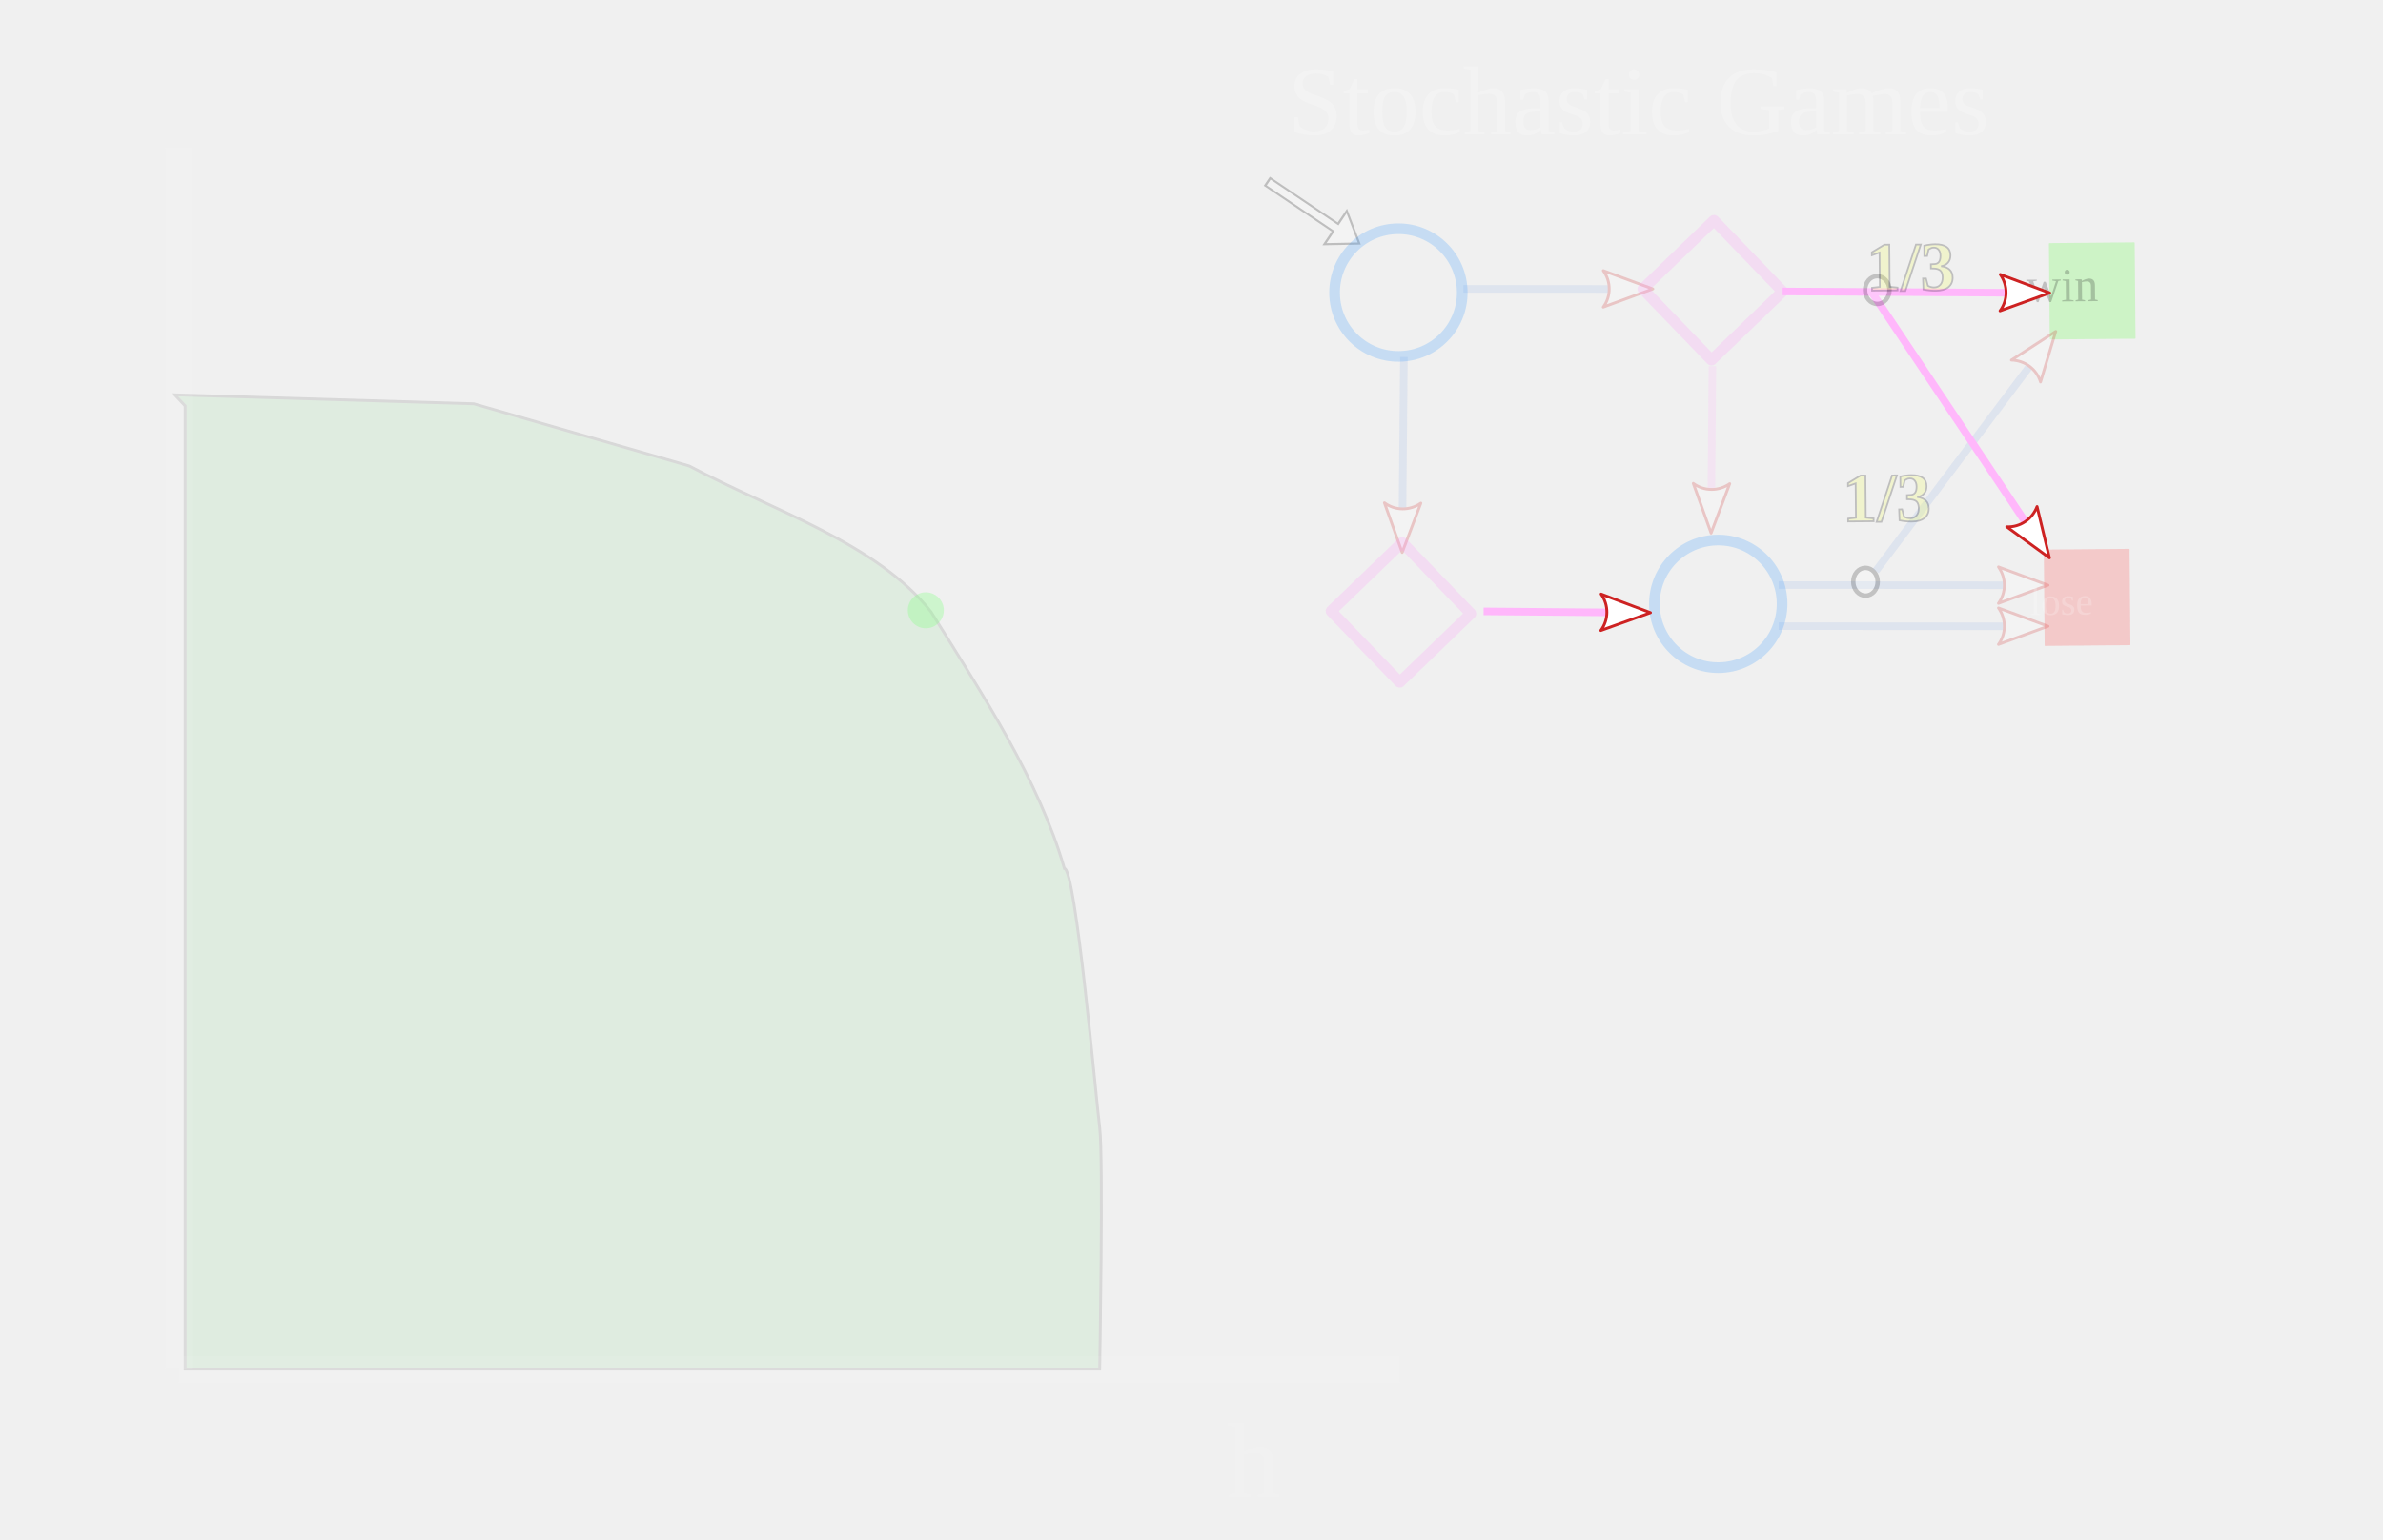
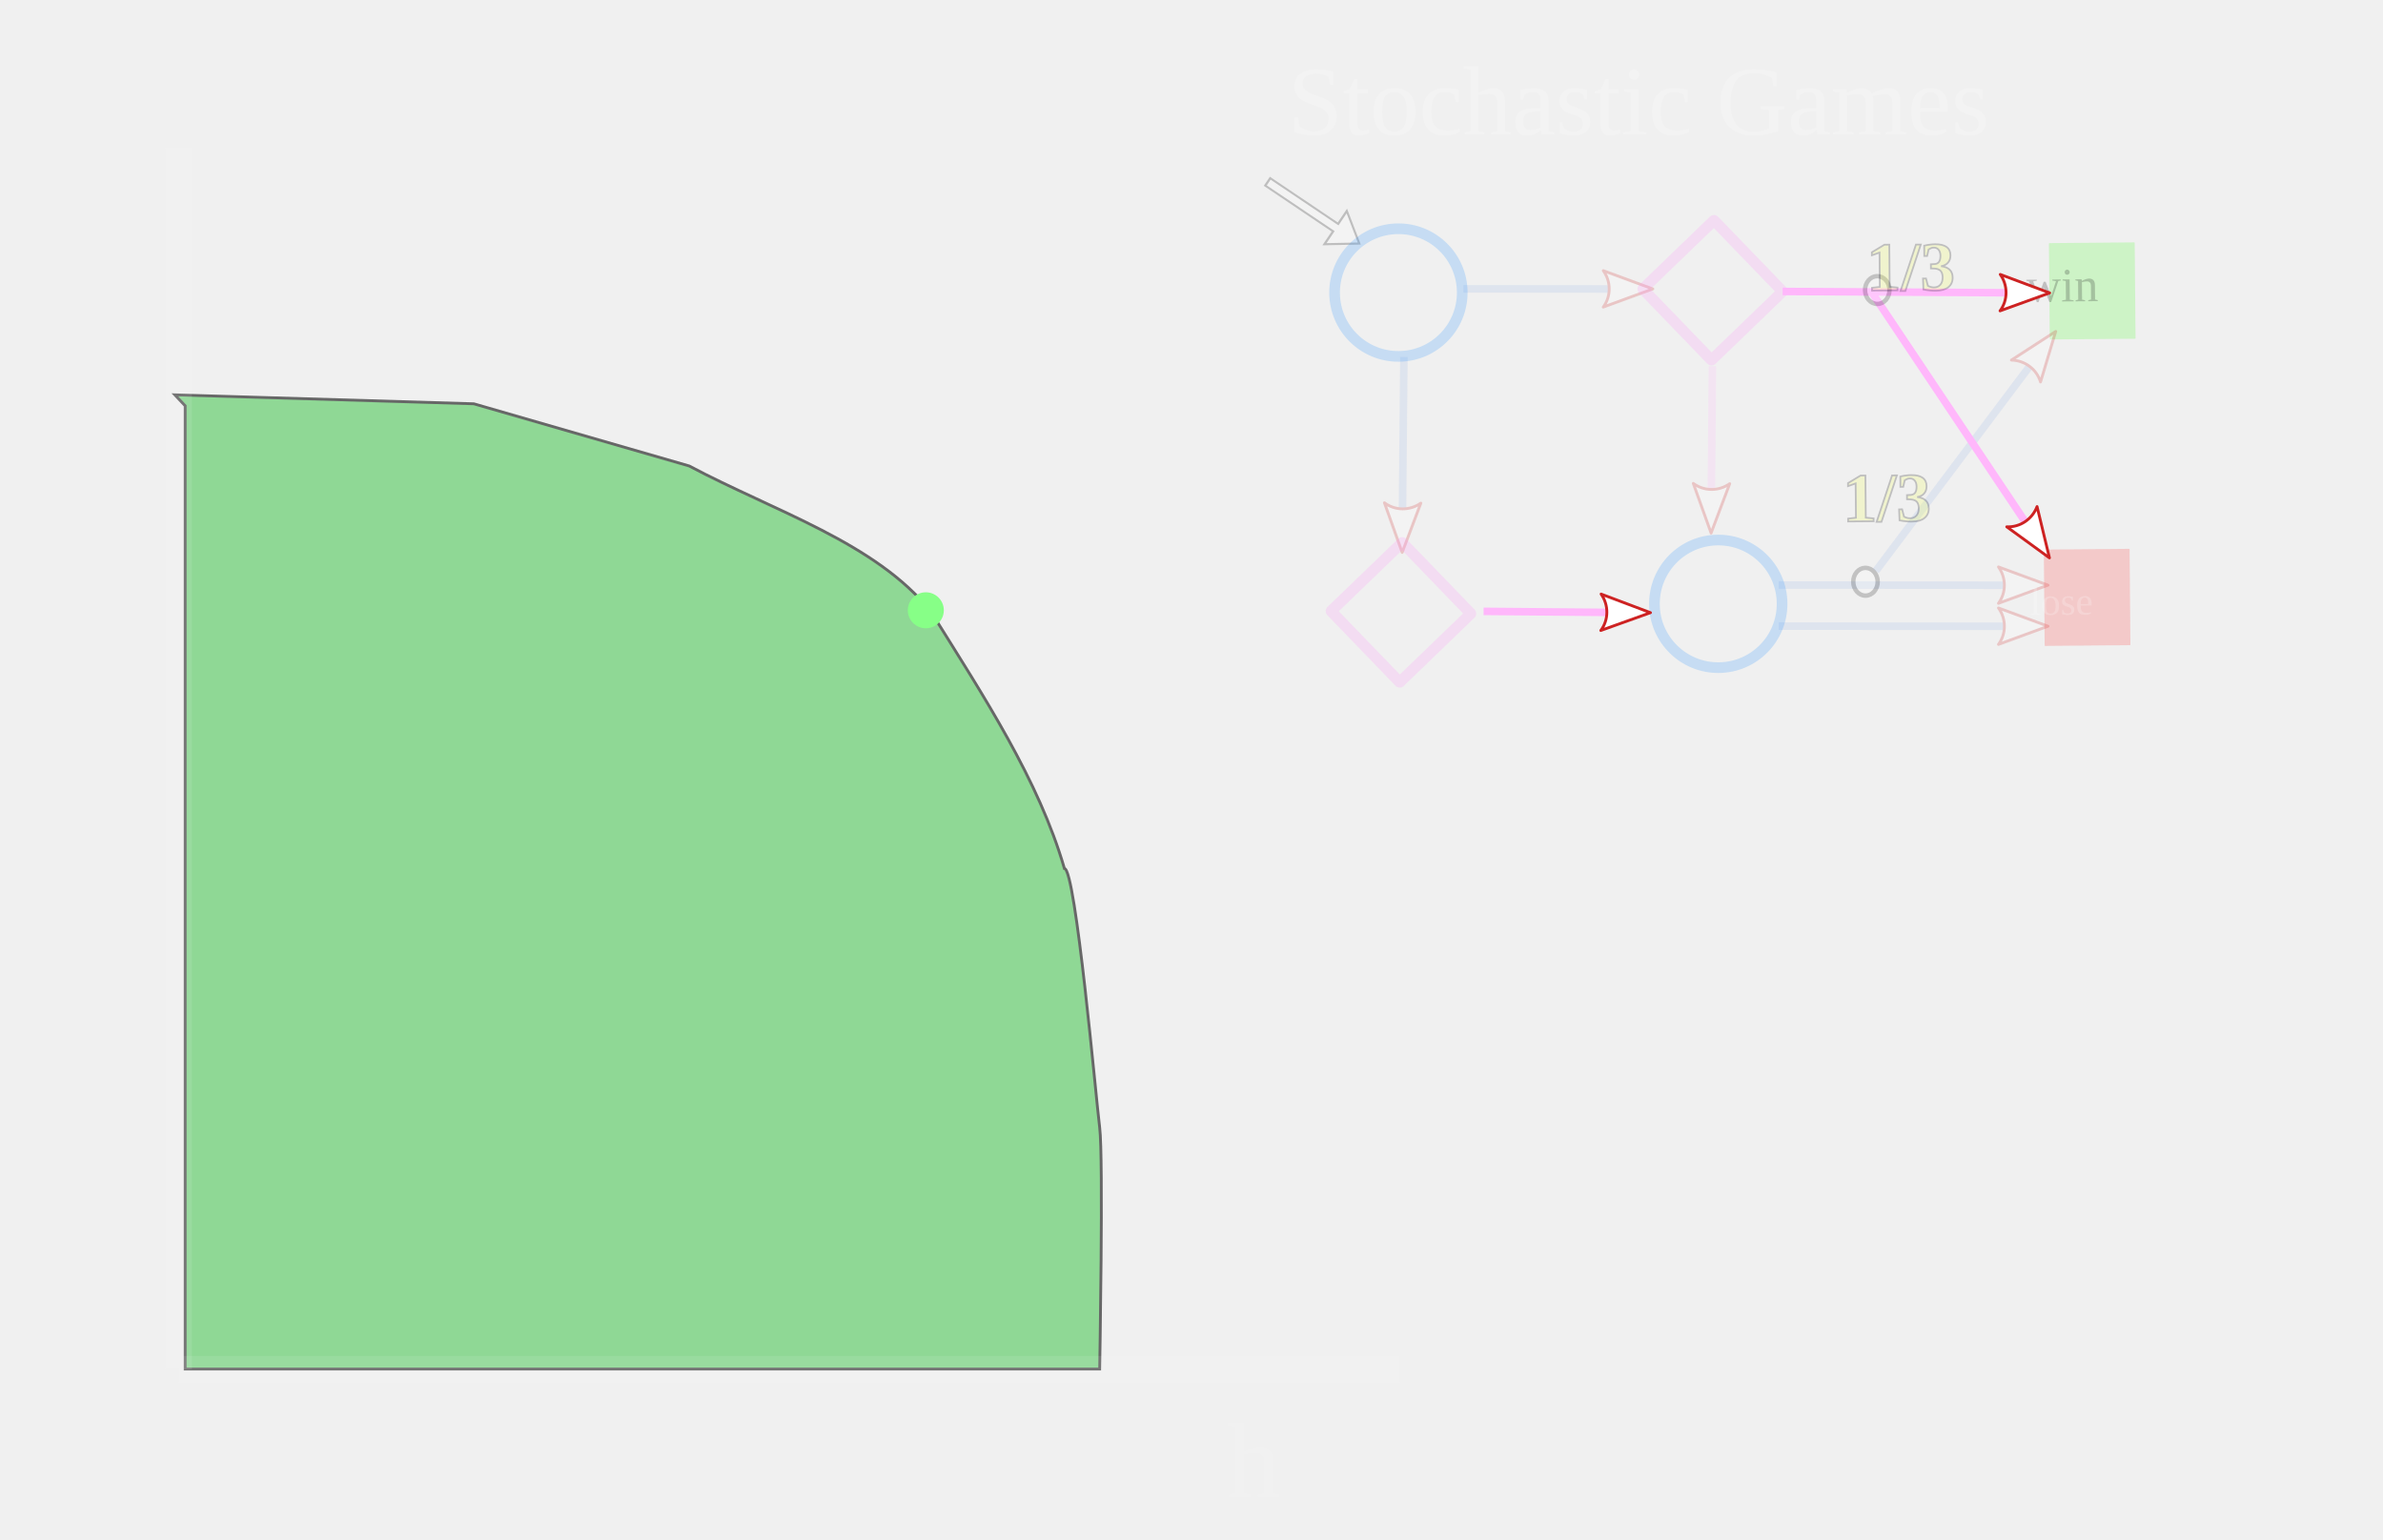
<svg xmlns="http://www.w3.org/2000/svg" width="844.607" height="545.63" viewBox="0 0 223.469 144.365" version="1.1" id="svg211">
  <defs id="defs208">
    <marker style="overflow:visible;" id="Arrow2Lend" refX="0.0" refY="0.0" orient="auto">
      <path transform="scale(1.1) rotate(180) translate(1,0)" d="M 8.719,4.034 L -2.207,0.016 L 8.719,-4.002 C 6.973,-1.63 6.983,1.616 8.719,4.034 z " style="fill-rule:evenodd;fill:context-stroke;stroke-width:0.625;stroke-linejoin:round;" id="path42699" />
    </marker>
    <marker style="overflow:visible" id="marker62969" refX="0.0" refY="0.0" orient="auto">
      <path transform="scale(0.8) translate(-6,0)" style="fill-rule:evenodd;fill:context-fill;stroke:context-stroke;stroke-width:1.0pt" d="M 5.77,0.0 L -2.88,5.0 L -2.88,-5.0 L 5.77,0.0 z " id="path62967" />
    </marker>
    <marker style="overflow:visible" id="marker62959" refX="0.0" refY="0.0" orient="auto">
      <path transform="scale(0.8) translate(12.5,0)" style="fill-rule:evenodd;fill:context-stroke;stroke:context-stroke;stroke-width:1.0pt" d="M 0.0,0.0 L 5.0,-5.0 L -12.5,0.0 L 5.0,5.0 L 0.0,0.0 z " id="path17092" />
    </marker>
    <marker style="overflow:visible" id="TriangleOutL" refX="0" refY="0" orient="auto">
      <path transform="scale(0.8)" style="fill:context-stroke;fill-rule:evenodd;stroke:context-stroke;stroke-width:1pt" d="M 5.77,0 -2.88,5 V -5 Z" id="path17234" />
    </marker>
    <marker style="overflow:visible" id="EmptyTriangleOutL" refX="0" refY="0" orient="auto">
      <path transform="matrix(0.8,0,0,0.8,-4.8,0)" style="fill:context-fill;fill-rule:evenodd;stroke:context-stroke;stroke-width:1pt" d="M 5.77,0 -2.88,5 V -5 Z" id="path17252" />
    </marker>
    <marker orient="auto" refY="0" refX="0" id="Arrow1Send" style="overflow:visible">
      <path id="path1590" d="M 0,0 5,-5 -12.5,0 5,5 Z" style="fill:#484d49;fill-opacity:0.457;fill-rule:evenodd;stroke:#484d49;stroke-width:1pt;stroke-opacity:0.457" transform="matrix(-0.2,0,0,-0.2,-1.2,0)" />
    </marker>
    <marker orient="auto" refY="0" refX="0" id="Arrow1Mend" style="overflow:visible">
      <path id="path1584" d="M 0,0 5,-5 -12.5,0 5,5 Z" style="fill:#000000;fill-opacity:1;fill-rule:evenodd;stroke:#000000;stroke-width:1pt;stroke-opacity:1" transform="matrix(-0.4,0,0,-0.4,-4,0)" />
    </marker>
    <marker orient="auto" refY="0" refX="0" id="Arrow1Lstart" style="overflow:visible">
      <path id="path1575" d="M 0,0 5,-5 -12.5,0 5,5 Z" style="fill:#000000;fill-opacity:1;fill-rule:evenodd;stroke:#000000;stroke-width:1pt;stroke-opacity:1" transform="matrix(0.8,0,0,0.8,10,0)" />
    </marker>
    <style type="text/css" id="current-color-scheme">
      .ColorScheme-Text {
        color:#4d4d4d;
      }
      </style>
    <marker style="overflow:visible" id="TriangleOutL-7" refX="0" refY="0" orient="auto">
      <path transform="scale(0.8)" style="fill:context-stroke;fill-rule:evenodd;stroke:context-stroke;stroke-width:1pt" d="M 5.77,0 -2.88,5 V -5 Z" id="path17234-6" />
    </marker>
    <marker style="overflow:visible" id="TriangleOutL-6" refX="0" refY="0" orient="auto">
      <path transform="scale(0.8)" style="fill:context-stroke;fill-rule:evenodd;stroke:context-stroke;stroke-width:1pt" d="M 5.77,0 -2.88,5 V -5 Z" id="path17234-2" />
    </marker>
    <marker style="overflow:visible" refX="0" refY="0" orient="auto" id="marker1553495298216058387">
      <path transform="scale(-0.6)" d="M 8.719,4.034 -2.207,0.016 8.719,-4.002 c -1.745,2.372 -1.735,5.617 -6e-7,8.035 z" style="fill:#ffffff;fill-opacity:1;fill-rule:evenodd;stroke:#cd2222;stroke-width:0.625;stroke-linejoin:round;stroke-opacity:1" id="path4726" />
    </marker>
    <marker style="overflow:visible" refX="0" refY="0" orient="auto" id="marker1553417629703916899">
      <path transform="scale(-0.6)" d="M 8.719,4.034 -2.207,0.016 8.719,-4.002 c -1.745,2.372 -1.735,5.617 -6e-7,8.035 z" style="fill:#ffffff;fill-opacity:1;fill-rule:evenodd;stroke:#cd2222;stroke-width:0.625;stroke-linejoin:round;stroke-opacity:1" id="path4732" />
    </marker>
    <marker style="overflow:visible" refX="0" refY="0" orient="auto" id="marker1553417629703916899-7">
      <path transform="scale(-0.6)" d="M 8.719,4.034 -2.207,0.016 8.719,-4.002 c -1.745,2.372 -1.735,5.617 -6e-7,8.035 z" style="fill:#ffffff;fill-opacity:1;fill-rule:evenodd;stroke:#cd2222;stroke-width:0.625;stroke-linejoin:round;stroke-opacity:1" id="path4732-2" />
    </marker>
    <marker style="overflow:visible" refX="0" refY="0" orient="auto" id="marker15539562149766756378">
      <path transform="scale(-0.6)" d="M 8.719,4.034 -2.207,0.016 8.719,-4.002 c -1.745,2.372 -1.735,5.617 -6e-7,8.035 z" style="fill:#ffffff;fill-opacity:1;fill-rule:evenodd;stroke:#cd2222;stroke-width:0.625;stroke-linejoin:round;stroke-opacity:1" id="path4735" />
    </marker>
    <marker style="overflow:visible" refX="0" refY="0" orient="auto" id="marker1553506919828493227">
      <path transform="scale(-0.6)" d="M 8.719,4.034 -2.207,0.016 8.719,-4.002 c -1.745,2.372 -1.735,5.617 -6e-7,8.035 z" style="fill:#ffffff;fill-opacity:1;fill-rule:evenodd;stroke:#cd2222;stroke-width:0.625;stroke-linejoin:round;stroke-opacity:1" id="path4723" />
    </marker>
    <marker style="overflow:visible" refX="0" refY="0" orient="auto" id="marker1553506919828493227-4">
      <path transform="scale(-0.6)" d="M 8.719,4.034 -2.207,0.016 8.719,-4.002 c -1.745,2.372 -1.735,5.617 -6e-7,8.035 z" style="fill:#ffffff;fill-opacity:1;fill-rule:evenodd;stroke:#cd2222;stroke-width:0.625;stroke-linejoin:round;stroke-opacity:1" id="path4723-3" />
    </marker>
    <marker style="overflow:visible" refX="0" refY="0" orient="auto" id="marker1553506919828493227-4-6">
      <path transform="scale(-0.6)" d="M 8.719,4.034 -2.207,0.016 8.719,-4.002 c -1.745,2.372 -1.735,5.617 -6e-7,8.035 z" style="fill:#ffffff;fill-opacity:1;fill-rule:evenodd;stroke:#cd2222;stroke-width:0.625;stroke-linejoin:round;stroke-opacity:1" id="path4723-3-4" />
    </marker>
    <marker style="overflow:visible" refX="0" refY="0" orient="auto" id="marker1553352461937877444">
      <path transform="scale(-0.6)" d="M 8.719,4.034 -2.207,0.016 8.719,-4.002 c -1.745,2.372 -1.735,5.617 -6e-7,8.035 z" style="fill:#ffffff;fill-opacity:1;fill-rule:evenodd;stroke:#cd2222;stroke-width:0.625;stroke-linejoin:round;stroke-opacity:1" id="path4720" />
    </marker>
    <marker style="overflow:visible" refX="0" refY="0" orient="auto" id="marker15531871865674093383">
      <path transform="scale(-0.6)" d="M 8.719,4.034 -2.207,0.016 8.719,-4.002 c -1.745,2.372 -1.735,5.617 -6e-7,8.035 z" style="fill:#ffffff;fill-opacity:1;fill-rule:evenodd;stroke:#cd2222;stroke-width:0.625;stroke-linejoin:round;stroke-opacity:1" id="path4729" />
    </marker>
    <marker style="overflow:visible" refX="0" refY="0" orient="auto" id="marker1553506919828493227-0">
      <path transform="scale(-0.6)" d="M 8.719,4.034 -2.207,0.016 8.719,-4.002 c -1.745,2.372 -1.735,5.617 -6e-7,8.035 z" style="fill:#ffffff;fill-opacity:1;fill-rule:evenodd;stroke:#cd2222;stroke-width:0.625;stroke-linejoin:round;stroke-opacity:1" id="path4723-9" />
    </marker>
    <marker style="overflow:visible" refX="0" refY="0" orient="auto" id="marker1553506919828493227-0-6">
      <path transform="scale(-0.6)" d="M 8.719,4.034 -2.207,0.016 8.719,-4.002 c -1.745,2.372 -1.735,5.617 -6e-7,8.035 z" style="fill:#ffffff;fill-opacity:1;fill-rule:evenodd;stroke:#cd2222;stroke-width:0.625;stroke-linejoin:round;stroke-opacity:1" id="path4723-9-0" />
    </marker>
    <marker style="overflow:visible" refX="0" refY="0" orient="auto" id="marker1553506919828493227-0-6-2">
      <path transform="scale(-0.6)" d="M 8.719,4.034 -2.207,0.016 8.719,-4.002 c -1.745,2.372 -1.735,5.617 -6e-7,8.035 z" style="fill:#ffffff;fill-opacity:1;fill-rule:evenodd;stroke:#cd2222;stroke-width:0.625;stroke-linejoin:round;stroke-opacity:1" id="path4723-9-0-6" />
    </marker>
    <marker style="overflow:visible" refX="0" refY="0" orient="auto" id="marker1553506919828493227-0-6-2-2">
      <path transform="scale(-0.6)" d="M 8.719,4.034 -2.207,0.016 8.719,-4.002 c -1.745,2.372 -1.735,5.617 -6e-7,8.035 z" style="fill:#ffffff;fill-opacity:1;fill-rule:evenodd;stroke:#cd2222;stroke-width:0.625;stroke-linejoin:round;stroke-opacity:1" id="path4723-9-0-6-0" />
    </marker>
    <marker style="overflow:visible" refX="0" refY="0" orient="auto" id="marker1553506919828493227-0-6-2-3">
      <path transform="scale(-0.6)" d="M 8.719,4.034 -2.207,0.016 8.719,-4.002 c -1.745,2.372 -1.735,5.617 -6e-7,8.035 z" style="fill:#ffffff;fill-opacity:1;fill-rule:evenodd;stroke:#cd2222;stroke-width:0.625;stroke-linejoin:round;stroke-opacity:1" id="path4723-9-0-6-7" />
    </marker>
    <marker style="overflow:visible" refX="0" refY="0" orient="auto" id="marker1553506919828493227-0-6-2-9">
      <path transform="scale(-0.6)" d="M 8.719,4.034 -2.207,0.016 8.719,-4.002 c -1.745,2.372 -1.735,5.617 -6e-7,8.035 z" style="fill:#ffffff;fill-opacity:1;fill-rule:evenodd;stroke:#cd2222;stroke-width:0.625;stroke-linejoin:round;stroke-opacity:1" id="path4723-9-0-6-2" />
    </marker>
    <marker style="overflow:visible" refX="0" refY="0" orient="auto" id="marker1553506919828493227-0-6-2-9-9">
      <path transform="scale(-0.6)" d="M 8.719,4.034 -2.207,0.016 8.719,-4.002 c -1.745,2.372 -1.735,5.617 -6e-7,8.035 z" style="fill:#ffffff;fill-opacity:1;fill-rule:evenodd;stroke:#cd2222;stroke-width:0.625;stroke-linejoin:round;stroke-opacity:1" id="path4723-9-0-6-2-7" />
    </marker>
    <marker style="overflow:visible" refX="0" refY="0" orient="auto" id="marker1553506919828493227-0-6-2-9-6">
      <path transform="scale(-0.6)" d="M 8.719,4.034 -2.207,0.016 8.719,-4.002 c -1.745,2.372 -1.735,5.617 -6e-7,8.035 z" style="fill:#ffffff;fill-opacity:1;fill-rule:evenodd;stroke:#cd2222;stroke-width:0.625;stroke-linejoin:round;stroke-opacity:1" id="path4723-9-0-6-2-1" />
    </marker>
    <marker style="overflow:visible" refX="0" refY="0" orient="auto" id="marker1553506919828493227-0-6-2-9-6-9">
      <path transform="scale(-0.6)" d="M 8.719,4.034 -2.207,0.016 8.719,-4.002 c -1.745,2.372 -1.735,5.617 -6e-7,8.035 z" style="fill:#ffffff;fill-opacity:1;fill-rule:evenodd;stroke:#cd2222;stroke-width:0.625;stroke-linejoin:round;stroke-opacity:1" id="path4723-9-0-6-2-1-3" />
    </marker>
    <marker style="overflow:visible" refX="0" refY="0" orient="auto" id="marker1553506919828493227-0-3">
      <path transform="scale(-0.6)" d="M 8.719,4.034 -2.207,0.016 8.719,-4.002 c -1.745,2.372 -1.735,5.617 -6e-7,8.035 z" style="fill:#ffffff;fill-opacity:1;fill-rule:evenodd;stroke:#cd2222;stroke-width:0.625;stroke-linejoin:round;stroke-opacity:1" id="path4723-9-6" />
    </marker>
    <marker style="overflow:visible" refX="0" refY="0" orient="auto" id="marker1553506919828493227-0-6-0">
      <path transform="scale(-0.6)" d="M 8.719,4.034 -2.207,0.016 8.719,-4.002 c -1.745,2.372 -1.735,5.617 -6e-7,8.035 z" style="fill:#ffffff;fill-opacity:1;fill-rule:evenodd;stroke:#cd2222;stroke-width:0.625;stroke-linejoin:round;stroke-opacity:1" id="path4723-9-0-62" />
    </marker>
    <marker style="overflow:visible" refX="0" refY="0" orient="auto" id="marker1553506919828493227-0-6-2-6">
      <path transform="scale(-0.6)" d="M 8.719,4.034 -2.207,0.016 8.719,-4.002 c -1.745,2.372 -1.735,5.617 -6e-7,8.035 z" style="fill:#ffffff;fill-opacity:1;fill-rule:evenodd;stroke:#cd2222;stroke-width:0.625;stroke-linejoin:round;stroke-opacity:1" id="path4723-9-0-6-1" />
    </marker>
    <marker style="overflow:visible" refX="0" refY="0" orient="auto" id="marker1553506919828493227-0-6-2-2-8">
      <path transform="scale(-0.6)" d="M 8.719,4.034 -2.207,0.016 8.719,-4.002 c -1.745,2.372 -1.735,5.617 -6e-7,8.035 z" style="fill:#ffffff;fill-opacity:1;fill-rule:evenodd;stroke:#cd2222;stroke-width:0.625;stroke-linejoin:round;stroke-opacity:1" id="path4723-9-0-6-0-7" />
    </marker>
    <marker style="overflow:visible" refX="0" refY="0" orient="auto" id="marker1553506919828493227-0-6-2-3-9">
      <path transform="scale(-0.6)" d="M 8.719,4.034 -2.207,0.016 8.719,-4.002 c -1.745,2.372 -1.735,5.617 -6e-7,8.035 z" style="fill:#ffffff;fill-opacity:1;fill-rule:evenodd;stroke:#cd2222;stroke-width:0.625;stroke-linejoin:round;stroke-opacity:1" id="path4723-9-0-6-7-2" />
    </marker>
    <marker style="overflow:visible" refX="0" refY="0" orient="auto" id="marker1553506919828493227-0-6-2-9-0">
      <path transform="scale(-0.6)" d="M 8.719,4.034 -2.207,0.016 8.719,-4.002 c -1.745,2.372 -1.735,5.617 -6e-7,8.035 z" style="fill:#ffffff;fill-opacity:1;fill-rule:evenodd;stroke:#cd2222;stroke-width:0.625;stroke-linejoin:round;stroke-opacity:1" id="path4723-9-0-6-2-2" />
    </marker>
    <marker style="overflow:visible" refX="0" refY="0" orient="auto" id="marker1553506919828493227-0-6-2-9-9-3">
      <path transform="scale(-0.6)" d="M 8.719,4.034 -2.207,0.016 8.719,-4.002 c -1.745,2.372 -1.735,5.617 -6e-7,8.035 z" style="fill:#ffffff;fill-opacity:1;fill-rule:evenodd;stroke:#cd2222;stroke-width:0.625;stroke-linejoin:round;stroke-opacity:1" id="path4723-9-0-6-2-7-7" />
    </marker>
    <marker style="overflow:visible" refX="0" refY="0" orient="auto" id="marker1553506919828493227-0-6-2-9-6-5">
      <path transform="scale(-0.6)" d="M 8.719,4.034 -2.207,0.016 8.719,-4.002 c -1.745,2.372 -1.735,5.617 -6e-7,8.035 z" style="fill:#ffffff;fill-opacity:1;fill-rule:evenodd;stroke:#cd2222;stroke-width:0.625;stroke-linejoin:round;stroke-opacity:1" id="path4723-9-0-6-2-1-9" />
    </marker>
    <marker style="overflow:visible" refX="0" refY="0" orient="auto" id="marker1553506919828493227-0-6-2-9-6-9-2">
      <path transform="scale(-0.6)" d="M 8.719,4.034 -2.207,0.016 8.719,-4.002 c -1.745,2.372 -1.735,5.617 -6e-7,8.035 z" style="fill:#ffffff;fill-opacity:1;fill-rule:evenodd;stroke:#cd2222;stroke-width:0.625;stroke-linejoin:round;stroke-opacity:1" id="path4723-9-0-6-2-1-3-2" />
    </marker>
    <marker style="overflow:visible;" refX="0.0" refY="0.0" orient="auto" id="Arrow2Lend5272">
      <path transform="scale(1.1) rotate(180) translate(1,0)" d="M 8.719,4.034 L -2.207,0.016 L 8.719,-4.002 C 6.973,-1.63 6.983,1.616 8.719,4.034 z " style="fill-rule:evenodd;fill:#ffffff;stroke-width:0.625;stroke-linejoin:round;stroke:#000000" id="path43588" />
    </marker>
    <marker style="overflow:visible;" refX="0.0" refY="0.0" orient="auto" id="Arrow2Lend52722424">
      <path transform="scale(1.1) rotate(180) translate(1,0)" d="M 8.719,4.034 L -2.207,0.016 L 8.719,-4.002 C 6.973,-1.63 6.983,1.616 8.719,4.034 z " style="fill-rule:evenodd;fill:#000000;stroke-width:0.625;stroke-linejoin:round;stroke:#000000" id="path43892" />
    </marker>
    <marker style="overflow:visible" refX="0" refY="0" orient="auto" id="marker1553495298216058387-0-8">
      <path transform="scale(-0.6)" d="M 8.719,4.034 -2.207,0.016 8.719,-4.002 c -1.745,2.372 -1.735,5.617 -6e-7,8.035 z" style="fill:#ffffff;fill-opacity:1;fill-rule:evenodd;stroke:#cd2222;stroke-width:0.625;stroke-linejoin:round;stroke-opacity:1" id="path4726-6-8" />
    </marker>
    <marker style="overflow:visible" refX="0" refY="0" orient="auto" id="marker1553417629703916899-1-3">
      <path transform="scale(-0.6)" d="M 8.719,4.034 -2.207,0.016 8.719,-4.002 c -1.745,2.372 -1.735,5.617 -6e-7,8.035 z" style="fill:#ffffff;fill-opacity:1;fill-rule:evenodd;stroke:#cd2222;stroke-width:0.625;stroke-linejoin:round;stroke-opacity:1" id="path4732-5-1" />
    </marker>
    <marker style="overflow:visible" refX="0" refY="0" orient="auto" id="marker1553417629703916899-7-8">
      <path transform="scale(-0.6)" d="M 8.719,4.034 -2.207,0.016 8.719,-4.002 c -1.745,2.372 -1.735,5.617 -6e-7,8.035 z" style="fill:#ffffff;fill-opacity:1;fill-rule:evenodd;stroke:#cd2222;stroke-width:0.625;stroke-linejoin:round;stroke-opacity:1" id="path4732-2-9" />
    </marker>
    <marker style="overflow:visible" refX="0" refY="0" orient="auto" id="marker15539562149766756378-9-6">
      <path transform="scale(-0.6)" d="M 8.719,4.034 -2.207,0.016 8.719,-4.002 c -1.745,2.372 -1.735,5.617 -6e-7,8.035 z" style="fill:#ffffff;fill-opacity:1;fill-rule:evenodd;stroke:#cd2222;stroke-width:0.625;stroke-linejoin:round;stroke-opacity:1" id="path4735-4-4" />
    </marker>
    <marker style="overflow:visible" refX="0" refY="0" orient="auto" id="marker1553506919828493227-9-3">
      <path transform="scale(-0.6)" d="M 8.719,4.034 -2.207,0.016 8.719,-4.002 c -1.745,2.372 -1.735,5.617 -6e-7,8.035 z" style="fill:#ffffff;fill-opacity:1;fill-rule:evenodd;stroke:#cd2222;stroke-width:0.625;stroke-linejoin:round;stroke-opacity:1" id="path4723-0-3" />
    </marker>
    <marker style="overflow:visible" refX="0" refY="0" orient="auto" id="marker1553506919828493227-4-3">
      <path transform="scale(-0.6)" d="M 8.719,4.034 -2.207,0.016 8.719,-4.002 c -1.745,2.372 -1.735,5.617 -6e-7,8.035 z" style="fill:#ffffff;fill-opacity:1;fill-rule:evenodd;stroke:#cd2222;stroke-width:0.625;stroke-linejoin:round;stroke-opacity:1" id="path4723-3-8" />
    </marker>
    <marker style="overflow:visible" refX="0" refY="0" orient="auto" id="marker1553506919828493227-4-6-6">
      <path transform="scale(-0.6)" d="M 8.719,4.034 -2.207,0.016 8.719,-4.002 c -1.745,2.372 -1.735,5.617 -6e-7,8.035 z" style="fill:#ffffff;fill-opacity:1;fill-rule:evenodd;stroke:#cd2222;stroke-width:0.625;stroke-linejoin:round;stroke-opacity:1" id="path4723-3-4-0" />
    </marker>
    <marker style="overflow:visible" refX="0" refY="0" orient="auto" id="marker1553352461937877444-9-4">
      <path transform="scale(-0.6)" d="M 8.719,4.034 -2.207,0.016 8.719,-4.002 c -1.745,2.372 -1.735,5.617 -6e-7,8.035 z" style="fill:#ffffff;fill-opacity:1;fill-rule:evenodd;stroke:#cd2222;stroke-width:0.625;stroke-linejoin:round;stroke-opacity:1" id="path4720-1-8" />
    </marker>
    <marker style="overflow:visible" refX="0" refY="0" orient="auto" id="marker15531871865674093383-7-8">
      <path transform="scale(-0.6)" d="M 8.719,4.034 -2.207,0.016 8.719,-4.002 c -1.745,2.372 -1.735,5.617 -6e-7,8.035 z" style="fill:#ffffff;fill-opacity:1;fill-rule:evenodd;stroke:#cd2222;stroke-width:0.625;stroke-linejoin:round;stroke-opacity:1" id="path4729-7-8" />
    </marker>
    <marker style="overflow:visible" refX="0" refY="0" orient="auto" id="marker1553506919828493227-0-31">
      <path transform="scale(-0.6)" d="M 8.719,4.034 -2.207,0.016 8.719,-4.002 c -1.745,2.372 -1.735,5.617 -6e-7,8.035 z" style="fill:#ffffff;fill-opacity:1;fill-rule:evenodd;stroke:#cd2222;stroke-width:0.625;stroke-linejoin:round;stroke-opacity:1" id="path4723-9-9" />
    </marker>
    <marker style="overflow:visible" refX="0" refY="0" orient="auto" id="marker1553506919828493227-0-6-4">
      <path transform="scale(-0.6)" d="M 8.719,4.034 -2.207,0.016 8.719,-4.002 c -1.745,2.372 -1.735,5.617 -6e-7,8.035 z" style="fill:#ffffff;fill-opacity:1;fill-rule:evenodd;stroke:#cd2222;stroke-width:0.625;stroke-linejoin:round;stroke-opacity:1" id="path4723-9-0-7" />
    </marker>
    <marker style="overflow:visible" refX="0" refY="0" orient="auto" id="marker1553506919828493227-0-6-2-8">
      <path transform="scale(-0.6)" d="M 8.719,4.034 -2.207,0.016 8.719,-4.002 c -1.745,2.372 -1.735,5.617 -6e-7,8.035 z" style="fill:#ffffff;fill-opacity:1;fill-rule:evenodd;stroke:#cd2222;stroke-width:0.625;stroke-linejoin:round;stroke-opacity:1" id="path4723-9-0-6-4" />
    </marker>
    <marker style="overflow:visible" refX="0" refY="0" orient="auto" id="marker1553506919828493227-0-6-2-2-5">
      <path transform="scale(-0.6)" d="M 8.719,4.034 -2.207,0.016 8.719,-4.002 c -1.745,2.372 -1.735,5.617 -6e-7,8.035 z" style="fill:#ffffff;fill-opacity:1;fill-rule:evenodd;stroke:#cd2222;stroke-width:0.625;stroke-linejoin:round;stroke-opacity:1" id="path4723-9-0-6-0-0" />
    </marker>
    <marker style="overflow:visible" refX="0" refY="0" orient="auto" id="marker1553506919828493227-0-6-2-3-3">
      <path transform="scale(-0.6)" d="M 8.719,4.034 -2.207,0.016 8.719,-4.002 c -1.745,2.372 -1.735,5.617 -6e-7,8.035 z" style="fill:#ffffff;fill-opacity:1;fill-rule:evenodd;stroke:#cd2222;stroke-width:0.625;stroke-linejoin:round;stroke-opacity:1" id="path4723-9-0-6-7-6" />
    </marker>
    <marker style="overflow:visible" refX="0" refY="0" orient="auto" id="marker1553506919828493227-0-6-2-9-1">
      <path transform="scale(-0.6)" d="M 8.719,4.034 -2.207,0.016 8.719,-4.002 c -1.745,2.372 -1.735,5.617 -6e-7,8.035 z" style="fill:#ffffff;fill-opacity:1;fill-rule:evenodd;stroke:#cd2222;stroke-width:0.625;stroke-linejoin:round;stroke-opacity:1" id="path4723-9-0-6-2-0" />
    </marker>
    <marker style="overflow:visible" refX="0" refY="0" orient="auto" id="marker1553506919828493227-0-6-2-9-9-6">
      <path transform="scale(-0.6)" d="M 8.719,4.034 -2.207,0.016 8.719,-4.002 c -1.745,2.372 -1.735,5.617 -6e-7,8.035 z" style="fill:#ffffff;fill-opacity:1;fill-rule:evenodd;stroke:#cd2222;stroke-width:0.625;stroke-linejoin:round;stroke-opacity:1" id="path4723-9-0-6-2-7-3" />
    </marker>
    <marker style="overflow:visible" refX="0" refY="0" orient="auto" id="marker1553506919828493227-0-6-2-9-6-2">
      <path transform="scale(-0.6)" d="M 8.719,4.034 -2.207,0.016 8.719,-4.002 c -1.745,2.372 -1.735,5.617 -6e-7,8.035 z" style="fill:#ffffff;fill-opacity:1;fill-rule:evenodd;stroke:#cd2222;stroke-width:0.625;stroke-linejoin:round;stroke-opacity:1" id="path4723-9-0-6-2-1-0" />
    </marker>
    <marker style="overflow:visible" refX="0" refY="0" orient="auto" id="marker1553506919828493227-0-6-2-9-6-9-6">
      <path transform="scale(-0.6)" d="M 8.719,4.034 -2.207,0.016 8.719,-4.002 c -1.745,2.372 -1.735,5.617 -6e-7,8.035 z" style="fill:#ffffff;fill-opacity:1;fill-rule:evenodd;stroke:#cd2222;stroke-width:0.625;stroke-linejoin:round;stroke-opacity:1" id="path4723-9-0-6-2-1-3-1" />
    </marker>
  </defs>
  <g id="layer1" transform="translate(-2.836488,-1.148294)">
    <text xml:space="preserve" style="font-size:13.334px;line-height:1.25;font-family:'Times New Roman';-inkscape-font-specification:'Times New Roman, ';text-align:center;word-spacing:0px;text-anchor:middle;opacity:0.103;fill:#ffffff;fill-opacity:0.823;stroke-width:0.333" x="10.866" y="20.572" id="text32281-1-5">
      <tspan style="font-style:normal;font-variant:normal;font-weight:normal;font-stretch:normal;font-size:10px;font-family:'Times New Roman';-inkscape-font-specification:'Times New Roman, Normal';font-variant-ligatures:normal;font-variant-caps:normal;font-variant-numeric:normal;font-variant-east-asian:normal;fill:#ffffff;fill-opacity:0.823;stroke-width:0.333" x="10.866" y="20.572" id="tspan59545-2">p</tspan>
      <tspan style="font-style:normal;font-variant:normal;font-weight:normal;font-stretch:normal;font-size:10px;font-family:'Times New Roman';-inkscape-font-specification:'Times New Roman, Normal';font-variant-ligatures:normal;font-variant-caps:normal;font-variant-numeric:normal;font-variant-east-asian:normal;fill:#ffffff;fill-opacity:0.823;stroke-width:0.333" x="10.866" y="37.239" id="tspan61857-9" />
      <tspan style="font-style:normal;font-variant:normal;font-weight:normal;font-stretch:normal;font-size:10px;font-family:'Times New Roman';-inkscape-font-specification:'Times New Roman, Normal';font-variant-ligatures:normal;font-variant-caps:normal;font-variant-numeric:normal;font-variant-east-asian:normal;fill:#ffffff;fill-opacity:0.823;stroke-width:0.333" x="10.866" y="53.906" id="tspan55925-1" />
    </text>
    <text xml:space="preserve" style="font-size:13.334px;line-height:1.25;font-family:'Times New Roman';-inkscape-font-specification:'Times New Roman, ';text-align:center;word-spacing:0px;text-anchor:middle;opacity:0.103;fill:#ffffff;fill-opacity:0.823;stroke-width:0.333" x="132.068" y="141.566" id="text32281-1-5-2">
      <tspan style="font-style:normal;font-variant:normal;font-weight:normal;font-stretch:normal;font-size:10px;font-family:'Times New Roman';-inkscape-font-specification:'Times New Roman, Normal';font-variant-ligatures:normal;font-variant-caps:normal;font-variant-numeric:normal;font-variant-east-asian:normal;fill:#ffffff;fill-opacity:0.823;stroke-width:0.333" x="132.068" y="141.566" id="tspan59545-2-7">h</tspan>
      <tspan style="font-style:normal;font-variant:normal;font-weight:normal;font-stretch:normal;font-size:10px;font-family:'Times New Roman';-inkscape-font-specification:'Times New Roman, Normal';font-variant-ligatures:normal;font-variant-caps:normal;font-variant-numeric:normal;font-variant-east-asian:normal;fill:#ffffff;fill-opacity:0.823;stroke-width:0.333" x="132.068" y="158.233" id="tspan61857-9-0" />
      <tspan style="font-style:normal;font-variant:normal;font-weight:normal;font-stretch:normal;font-size:10px;font-family:'Times New Roman';-inkscape-font-specification:'Times New Roman, Normal';font-variant-ligatures:normal;font-variant-caps:normal;font-variant-numeric:normal;font-variant-east-asian:normal;fill:#ffffff;fill-opacity:0.823;stroke-width:0.333" x="132.068" y="174.901" id="tspan55925-1-9" />
    </text>
-     <path style="opacity:0.103;fill:#45c551;fill-opacity:1;stroke:#000000;stroke-width:0.265px;stroke-linecap:butt;stroke-linejoin:miter;stroke-opacity:1" d="m 19.234,38.184 28.039,0.84 20.199,5.834 c 7.96,4.238 17.534,7.212 22.663,13.669 4.948,7.922 10.124,15.812 12.517,24.084 1.055,0 2.962,21.569 3.308,24.3 0.355,2.805 0,22.653 0,22.653 H 20.202 V 39.214 Z" id="path45173" />
+     <path style="opacity:0.572;fill:#45c551;fill-opacity:1;stroke:#000000;stroke-width:0.265px;stroke-linecap:butt;stroke-linejoin:miter;stroke-opacity:1" d="m 19.234,38.184 28.039,0.84 20.199,5.834 c 7.96,4.238 17.534,7.212 22.663,13.669 4.948,7.922 10.124,15.812 12.517,24.084 1.055,0 2.962,21.569 3.308,24.3 0.355,2.805 0,22.653 0,22.653 H 20.202 V 39.214 Z" id="path45173" />
    <path style="display:inline;opacity:0.208;fill:none;fill-opacity:0.988;stroke:#9cb5e5;stroke-width:0.709;stroke-linecap:butt;stroke-linejoin:miter;stroke-miterlimit:4;stroke-dasharray:none;stroke-opacity:1;marker-end:url(#marker1553506919828493227-0-31)" d="m 134.488,34.635 -0.158,17.397" id="path97297-1-9-3" />
    <path style="display:inline;opacity:0.208;fill:none;fill-opacity:0.988;stroke:#9cb5e5;stroke-width:0.709;stroke-linecap:butt;stroke-linejoin:miter;stroke-miterlimit:4;stroke-dasharray:none;stroke-opacity:1;marker-end:url(#marker1553506919828493227-0-6-4)" d="m 140.074,28.239 16.821,0.016" id="path97297-1-9-3-6" />
    <path style="display:inline;opacity:0.208;fill:none;fill-opacity:0.988;stroke:#9cb5e5;stroke-width:0.709;stroke-linecap:butt;stroke-linejoin:miter;stroke-miterlimit:4;stroke-dasharray:none;stroke-opacity:1;marker-end:url(#marker1553506919828493227-0-6-2-8)" d="m 169.642,59.877 24.313,0.016" id="path97297-1-9-3-6-1" />
    <path style="display:inline;opacity:0.208;fill:none;fill-opacity:0.988;stroke:#9cb5e5;stroke-width:0.709;stroke-linecap:butt;stroke-linejoin:miter;stroke-miterlimit:4;stroke-dasharray:none;stroke-opacity:1;marker-end:url(#marker1553506919828493227-0-6-2-2-5)" d="m 169.64,56.026 24.313,0.016" id="path97297-1-9-3-6-1-2" />
    <polygon points="0,182.359 233.178,0 233.178,141.732 902.25,141.732 902.25,222.986 233.178,222.986 233.178,364.719 " id="path2050-8-8-9-3" transform="matrix(-0.0095156,-0.00640994,-0.00575014,0.00854443,131.3558,22.4347)" style="opacity:0.208;fill:#fffdff;fill-opacity:0.988;stroke:#000000;stroke-width:18.42;stroke-miterlimit:4;stroke-dasharray:none;stroke-opacity:1" />
    <ellipse style="opacity:0.208;fill:none;fill-opacity:1;stroke:#2592ff;stroke-width:1;stroke-miterlimit:4;stroke-dasharray:none;stroke-dashoffset:0;stroke-opacity:1" id="path82630-6" cx="133.718" cy="29.767" transform="rotate(-0.5030784)" rx="5.986" ry="5.986" />
    <ellipse style="opacity:0.208;fill:none;fill-opacity:1;stroke:#2592ff;stroke-width:1;stroke-miterlimit:4;stroke-dasharray:none;stroke-dashoffset:0;stroke-opacity:1" id="path82630-8-0" cx="163.455" cy="59.225" transform="rotate(-0.5030784)" rx="5.986" ry="5.986" />
    <rect style="opacity:0.208;fill:none;fill-opacity:0.988;stroke:#ff8ffa;stroke-width:1.028;stroke-miterlimit:4;stroke-dasharray:none;stroke-dashoffset:0;stroke-opacity:1" id="rect82654-50" width="9.272" height="9.272" x="93.272" y="129.286" ry="0.024" transform="rotate(-43.98293)" />
    <rect style="opacity:0.208;fill:none;fill-opacity:0.988;stroke:#ff8ffa;stroke-width:1.028;stroke-miterlimit:4;stroke-dasharray:none;stroke-dashoffset:0;stroke-opacity:1" id="rect82654-5-2" width="9.272" height="9.272" x="51.251" y="130.724" ry="0.024" transform="rotate(-43.98293)" />
    <rect style="opacity:0.208;fill:#44ff24;fill-opacity:0.988;stroke-width:1.214;stroke-miterlimit:4;stroke-dasharray:none" id="rect91018" width="8.043" height="9.036" x="194.76" y="25.665" transform="rotate(-0.5030784)" ry="0.046" />
    <rect style="opacity:0.208;fill:#fd3333;fill-opacity:0.988;stroke-width:1.214;stroke-miterlimit:4;stroke-dasharray:none" id="rect91018-4" width="8.043" height="9.036" x="194.028" y="54.405" transform="rotate(-0.5030784)" ry="0.046" />
    <text xml:space="preserve" style="font-size:4.493px;line-height:1.25;font-family:'Times New Roman';-inkscape-font-specification:'Times New Roman, ';text-align:center;word-spacing:0px;text-anchor:middle;opacity:0.208;fill:#070007;fill-opacity:0.988;stroke-width:0.112" x="198.786" y="31.145" id="text100249" transform="rotate(-0.5030769)">
      <tspan id="tspan100247" style="stroke-width:0.112" x="198.786" y="31.145">win</tspan>
    </text>
    <text xml:space="preserve" style="font-size:3.666px;line-height:1.25;font-family:'Times New Roman';-inkscape-font-specification:'Times New Roman, ';text-align:center;word-spacing:0px;text-anchor:middle;opacity:0.208;fill:#ffffff;fill-opacity:0.988;stroke-width:0.092" x="197.937" y="60.534" id="text100249-8" transform="rotate(-0.5030769)">
      <tspan id="tspan100247-1" style="fill:#ffffff;fill-opacity:0.988;stroke-width:0.092" x="197.937" y="60.534">lose</tspan>
    </text>
    <ellipse style="opacity:0.208;fill:#fefefe;fill-opacity:0.988;stroke:#131313;stroke-width:0.416;stroke-miterlimit:4;stroke-dasharray:none;stroke-dashoffset:0;stroke-opacity:1" id="path104165-4" cx="177.278" cy="57.274" transform="rotate(-0.5030784)" rx="1.146" ry="1.304" />
    <path style="display:inline;opacity:0.208;fill:none;fill-opacity:0.988;stroke:#9cb5e5;stroke-width:0.709;stroke-linecap:butt;stroke-linejoin:miter;stroke-miterlimit:4;stroke-dasharray:none;stroke-opacity:1;marker-end:url(#marker1553506919828493227-0-6-2-3-3)" d="M 178.744,54.708 195.057,32.99" id="path97297-1-9-3-6-1-5" />
    <path style="display:inline;opacity:0.208;fill:none;fill-opacity:0.988;stroke:#ffb7fb;stroke-width:0.709;stroke-linecap:butt;stroke-linejoin:miter;stroke-miterlimit:4;stroke-dasharray:none;stroke-opacity:1;marker-end:url(#marker1553506919828493227-0-6-2-9-1)" d="m 163.42,35.497 -0.122,14.714" id="path97297-1-9-3-6-1-28" />
    <path style="display:inline;opacity:1;fill:none;fill-opacity:0.988;stroke:#ffb7fb;stroke-width:0.709;stroke-linecap:butt;stroke-linejoin:miter;stroke-miterlimit:4;stroke-dasharray:none;stroke-opacity:1;marker-end:url(#marker1553506919828493227-0-6-2-9-9-6)" d="m 141.962,58.494 14.714,0.122" id="path97297-1-9-3-6-1-28-3" />
    <path style="display:inline;opacity:1;fill:none;fill-opacity:0.988;stroke:#ffb7fb;stroke-width:0.709;stroke-linecap:butt;stroke-linejoin:miter;stroke-miterlimit:4;stroke-dasharray:none;stroke-opacity:1;marker-end:url(#marker1553506919828493227-0-6-2-9-6-2)" d="m 170.006,28.488 24.106,0.138" id="path97297-1-9-3-6-1-28-2" />
    <path style="display:inline;opacity:1;fill:none;fill-opacity:0.988;stroke:#ffb7fb;stroke-width:0.709;stroke-linecap:butt;stroke-linejoin:miter;stroke-miterlimit:4;stroke-dasharray:none;stroke-opacity:1;marker-end:url(#marker1553506919828493227-0-6-2-9-6-9-6)" d="m 178.43,28.665 16.069,24.035" id="path97297-1-9-3-6-1-28-2-1" />
    <text xml:space="preserve" style="font-size:6.498px;line-height:1.25;font-family:'Times New Roman';-inkscape-font-specification:'Times New Roman, ';text-align:center;word-spacing:0px;text-anchor:middle;opacity:0.208;fill:#efff43;fill-opacity:0.988;stroke:#000000;stroke-width:0.162;stroke-opacity:1" x="183.402" y="51.606" id="text96996-9-5" transform="rotate(-0.5030769)">
      <tspan id="tspan96994-8-1" style="font-weight:bold;fill:#efff43;fill-opacity:0.988;stroke:#000000;stroke-width:0.162;stroke-opacity:1" x="183.402" y="51.606">1/3</tspan>
    </text>
    <ellipse style="opacity:0.208;fill:#fefefe;fill-opacity:0.988;stroke:#131313;stroke-width:0.416;stroke-miterlimit:4;stroke-dasharray:none;stroke-dashoffset:0;stroke-opacity:1" id="path104165-7" cx="178.624" cy="29.924" transform="rotate(-0.5030784)" rx="1.146" ry="1.304" />
    <text xml:space="preserve" style="font-size:6.498px;line-height:1.25;font-family:'Times New Roman';-inkscape-font-specification:'Times New Roman, ';text-align:center;word-spacing:0px;text-anchor:middle;opacity:0.208;fill:#efff43;fill-opacity:0.988;stroke:#000000;stroke-width:0.162;stroke-opacity:1" x="185.831" y="29.973" id="text96996-94" transform="rotate(-0.5030769)">
      <tspan id="tspan96994-3" style="font-weight:bold;fill:#efff43;fill-opacity:0.988;stroke:#000000;stroke-width:0.162;stroke-opacity:1" x="185.831" y="29.973">1/3</tspan>
    </text>
    <text xml:space="preserve" style="font-size:12.291px;line-height:1.25;font-family:'Times New Roman';-inkscape-font-specification:'Times New Roman, ';text-align:center;word-spacing:0px;text-anchor:middle;stroke-width:0.307;opacity:0.208" x="164.193" y="13.761" id="text8904-7">
      <tspan id="tspan8902-5" style="font-style:normal;font-variant:normal;font-weight:normal;font-stretch:normal;font-size:9.218px;font-family:'Times New Roman';-inkscape-font-specification:'Times New Roman, Normal';font-variant-ligatures:normal;font-variant-caps:normal;font-variant-numeric:normal;font-variant-east-asian:normal;fill:#ffffff;fill-opacity:1;stroke-width:0.307" x="164.193" y="13.761">Stochastic Games</tspan>
    </text>
-     <circle style="opacity:0.335;fill:#87ff87;stroke:none;stroke-width:1.08" id="path66137" cx="89.657" cy="58.393" r="1.688" />
+     <circle style="opacity:1;fill:#87ff87;stroke:none;stroke-width:1.08" id="path66137" cx="89.657" cy="58.393" r="1.688" />
  </g>
  <g id="layer13" transform="translate(-2.836488,-1.148294)">
    <text xml:space="preserve" style="font-size:8.461px;line-height:1.25;font-family:'Times New Roman';-inkscape-font-specification:'Times New Roman, ';text-align:center;word-spacing:0px;text-anchor:middle;opacity:0.618;fill:#b0d9ed;fill-opacity:0.988;stroke:#000000;stroke-width:0.212;stroke-opacity:1" x="179.202" y="97.689" id="text96996-94-9-0" transform="rotate(-0.5030769)">
      <tspan id="tspan96994-3-4-6" style="font-weight:bold;fill:#b0d9ed;fill-opacity:0.988;stroke:#000000;stroke-width:0.212;stroke-opacity:1" x="179.202" y="97.689" />
    </text>
    <g id="g24950" transform="matrix(1.187178,0,0,1.187178,-2.015295,-7.087682)" />
    <path style="opacity:0.103;fill:none;stroke:#f7f7f7;stroke-width:2.501;stroke-linecap:butt;stroke-linejoin:miter;stroke-miterlimit:4;stroke-dasharray:none;stroke-opacity:1" d="M 19.576,15.048 V 129.587" id="path25607" />
    <path style="opacity:0.103;fill:none;stroke:#f7f7f7;stroke-width:2.501;stroke-linecap:butt;stroke-linejoin:miter;stroke-miterlimit:4;stroke-dasharray:none;stroke-opacity:1" d="M 134.115,129.587 H 19.576" id="path25607-3" />
  </g>
  <g id="layer12" transform="translate(-2.836488,-1.148294)" />
  <style type="text/css" id="style2363">
      #layer5 {
      offset-path: path('M -90 100 v -20');
      animation: move 3000ms infinite alternate ease-in-out;
      }
@keyframes move {
  0% {
    offset-distance: 0%;
  }
  100% {
    offset-distance: 100%;
  }
} 
</style>
</svg>
